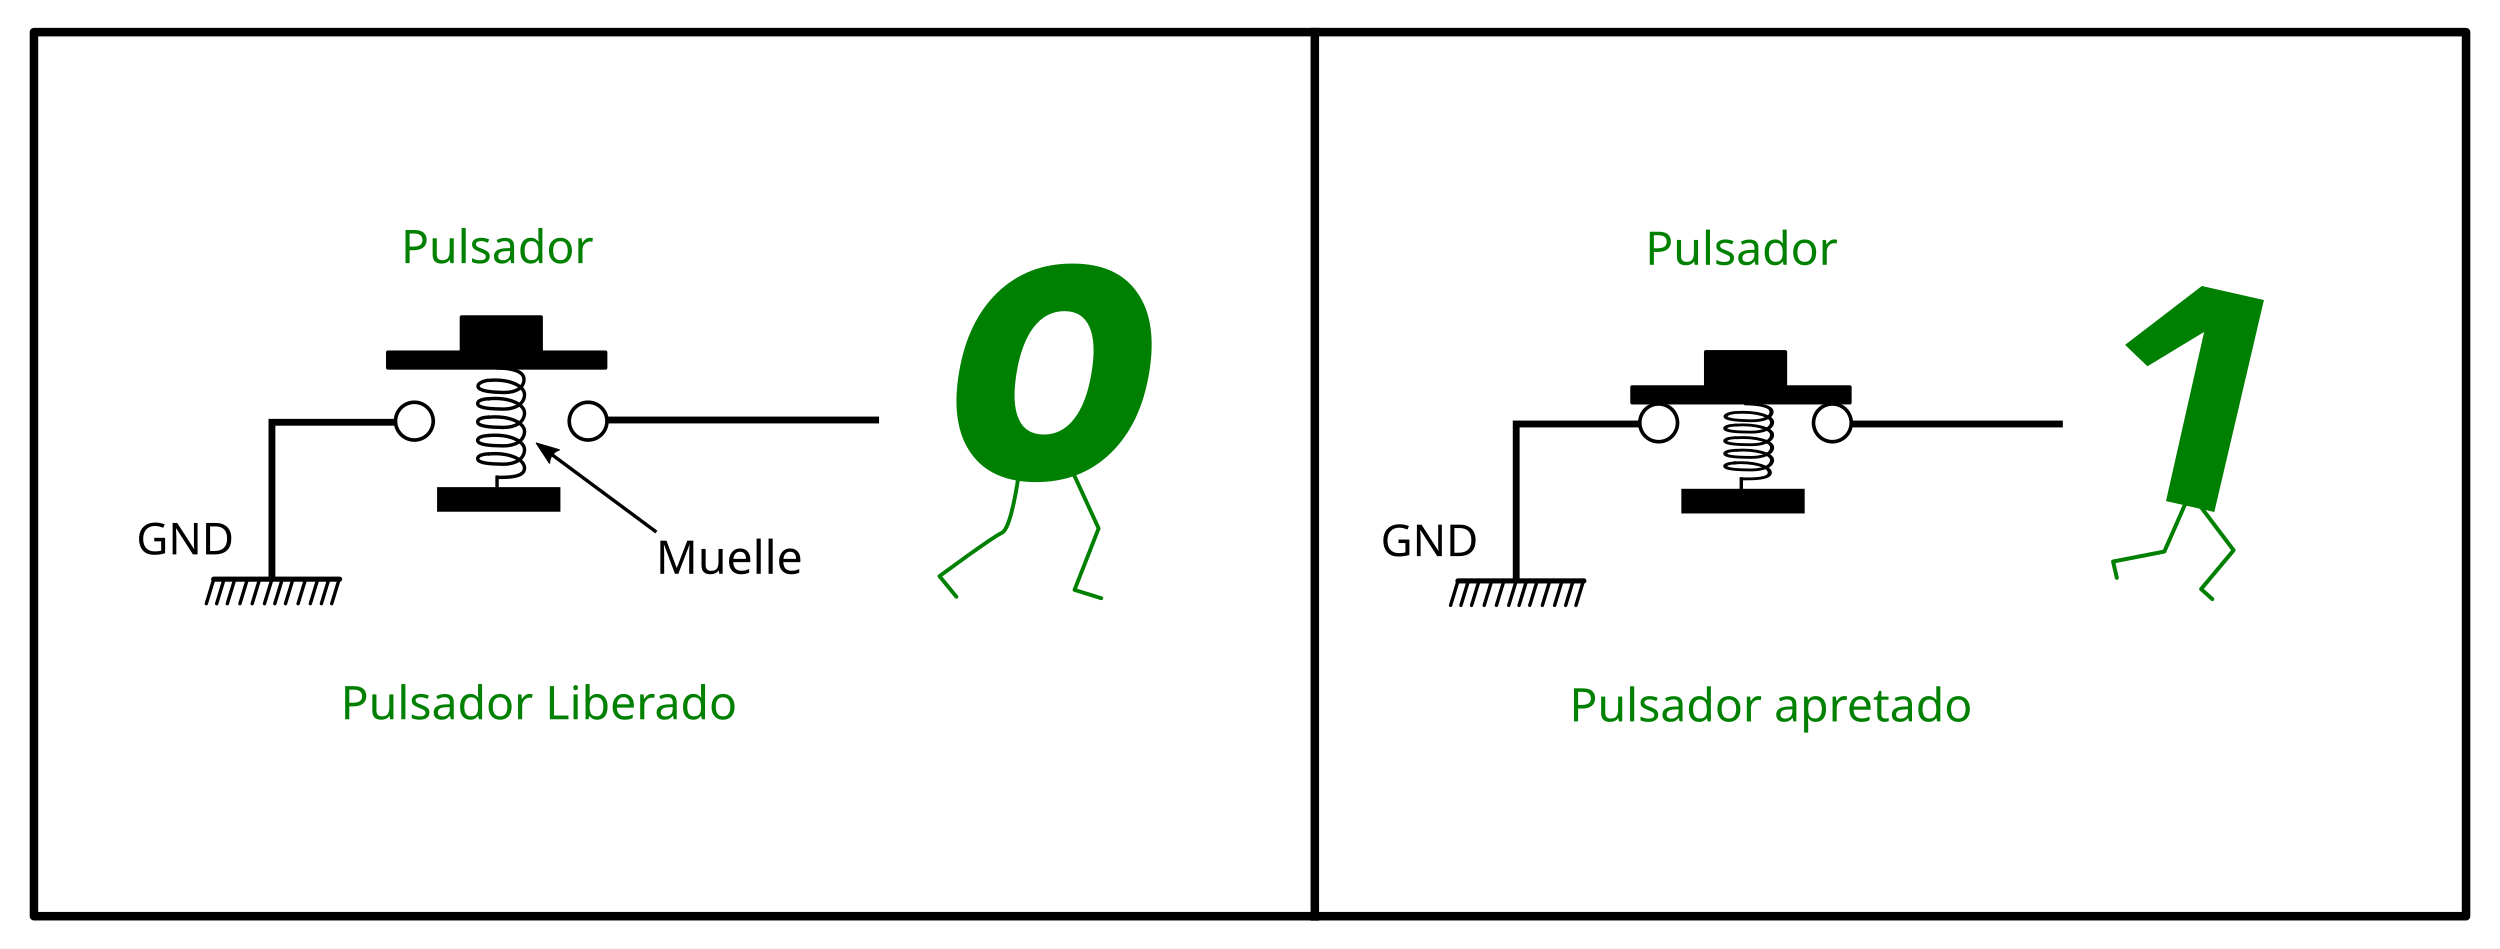
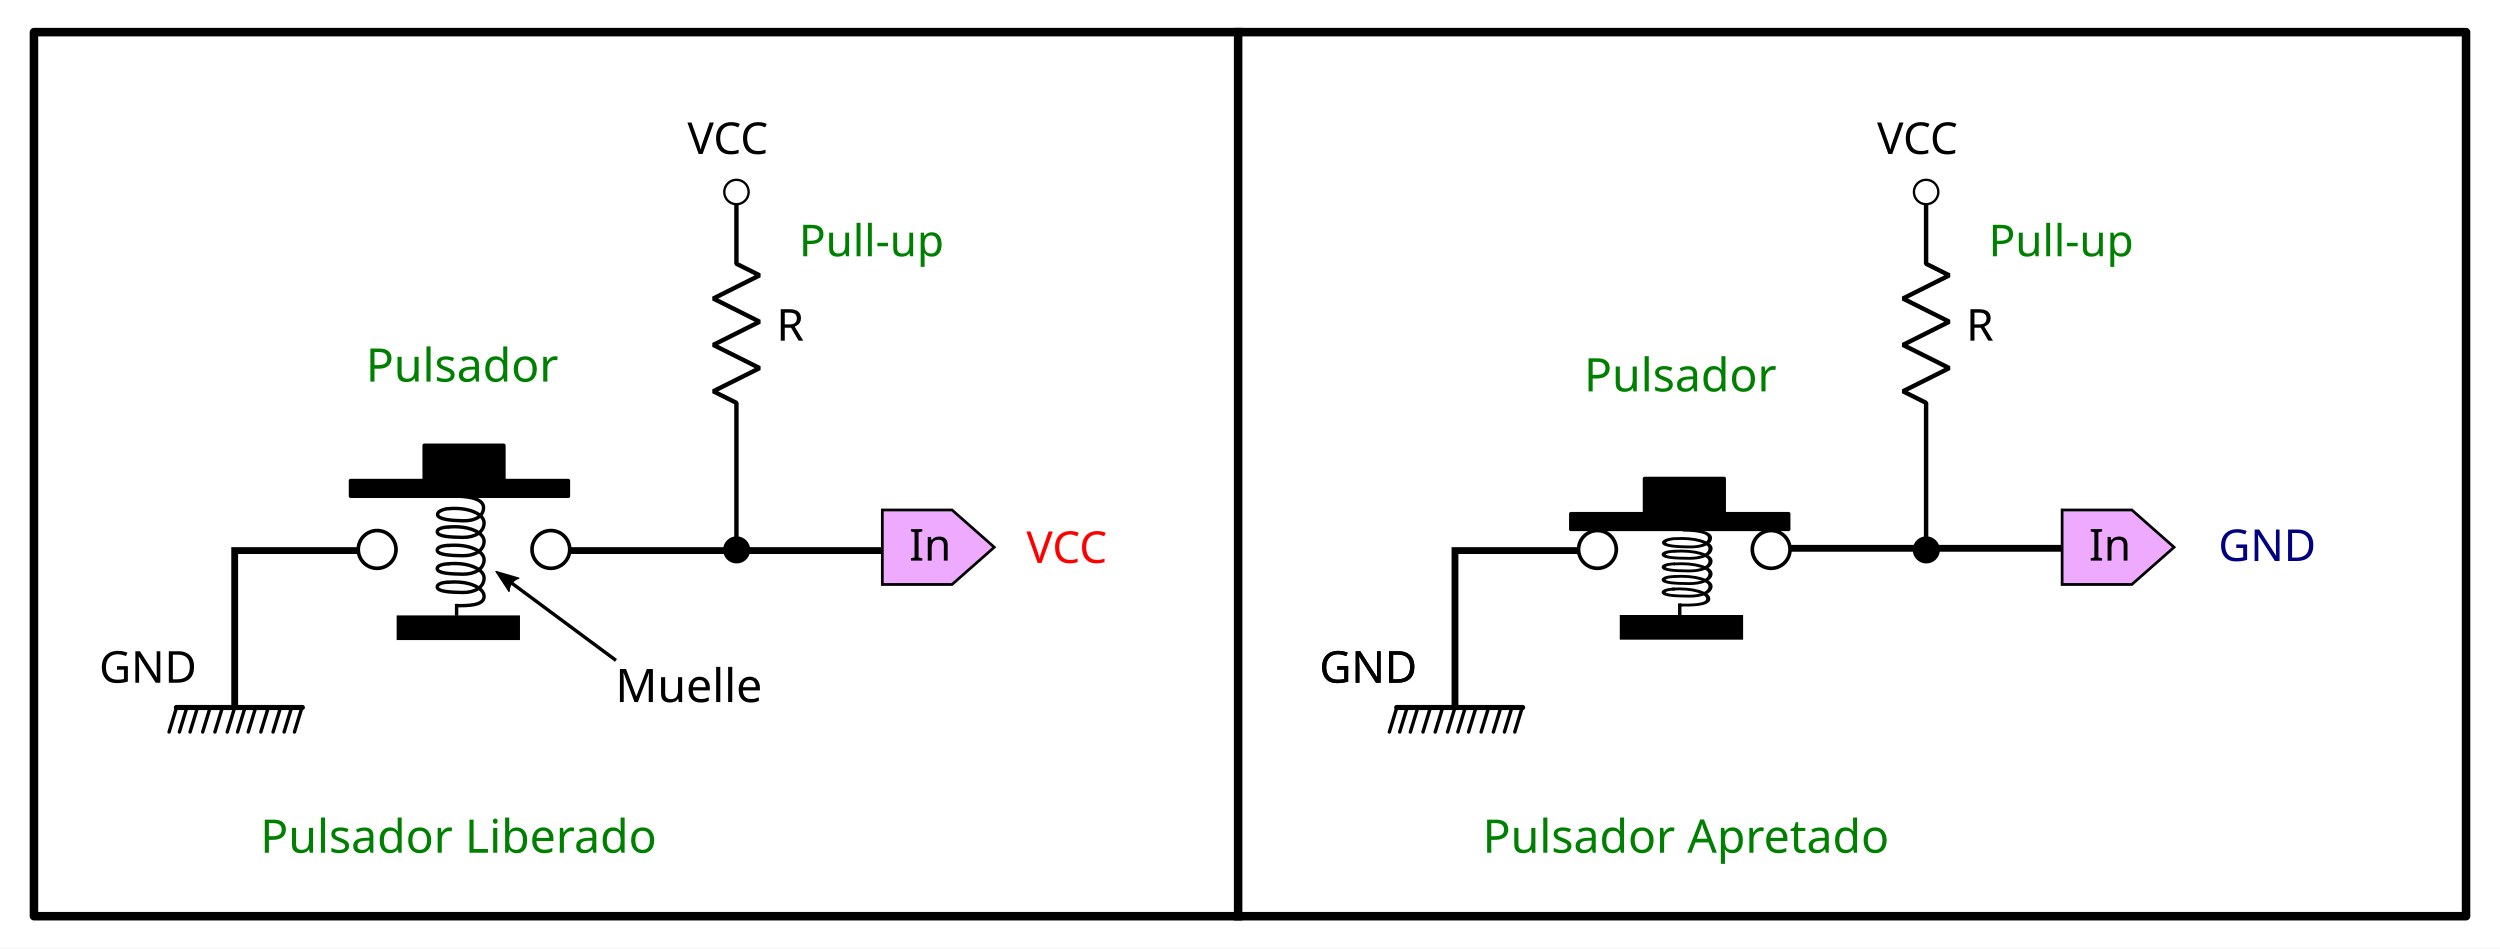
<svg xmlns="http://www.w3.org/2000/svg" width="388.561mm" height="147.396mm" viewBox="0 0 388.561 147.396" version="1.1" id="svg1" xml:space="preserve">
  <defs id="defs1">
    <marker style="overflow:visible" id="marker2640" refX="0" refY="0" orient="auto">
      <path transform="scale(-0.6)" d="M 8.719,4.034 -2.207,0.016 8.719,-4.002 c -1.745,2.372 -1.735,5.617 -6e-7,8.035 z" style="fill:#000000;fill-opacity:1;fill-rule:evenodd;stroke:#000000;stroke-width:0.625;stroke-linejoin:round;stroke-opacity:1" id="path2638" />
    </marker>
    <marker style="overflow:visible" id="marker2630" refX="0" refY="0" orient="auto">
      <path transform="scale(-0.6)" d="M 8.719,4.034 -2.207,0.016 8.719,-4.002 c -1.745,2.372 -1.735,5.617 -6e-7,8.035 z" style="fill:#0000ff;fill-opacity:1;fill-rule:evenodd;stroke:#0000ff;stroke-width:0.625;stroke-linejoin:round;stroke-opacity:1" id="path2628" />
    </marker>
    <marker style="overflow:visible" id="marker2620" refX="0" refY="0" orient="auto">
      <path transform="scale(-0.6)" d="M 8.719,4.034 -2.207,0.016 8.719,-4.002 c -1.745,2.372 -1.735,5.617 -6e-7,8.035 z" style="fill:#000000;fill-opacity:1;fill-rule:evenodd;stroke:#000000;stroke-width:0.625;stroke-linejoin:round;stroke-opacity:1" id="path2618" />
    </marker>
    <marker style="overflow:visible" id="marker2610" refX="0" refY="0" orient="auto">
      <path transform="scale(-0.6)" d="M 8.719,4.034 -2.207,0.016 8.719,-4.002 c -1.745,2.372 -1.735,5.617 -6e-7,8.035 z" style="fill:#000000;fill-opacity:1;fill-rule:evenodd;stroke:#000000;stroke-width:0.625;stroke-linejoin:round;stroke-opacity:1" id="path2608" />
    </marker>
    <marker style="overflow:visible" id="Arrow2Mend" refX="0" refY="0" orient="auto">
      <path transform="scale(-0.6)" d="M 8.719,4.034 -2.207,0.016 8.719,-4.002 c -1.745,2.372 -1.735,5.617 -6e-7,8.035 z" style="fill:#000000;fill-opacity:1;fill-rule:evenodd;stroke:#000000;stroke-width:0.625;stroke-linejoin:round;stroke-opacity:1" id="path2001" />
    </marker>
  </defs>
  <g id="layer2" style="display:inline" transform="translate(51.32982,-30.90828)">
    <rect style="fill:#ffffff;stroke:none;stroke-width:1.323;stroke-linecap:round;stroke-linejoin:round" id="rect3" width="388.561" height="147.396" x="-51.33" y="30.908" />
    <rect style="fill:#ffffff;stroke:#000000;stroke-width:1.323;stroke-linecap:round;stroke-linejoin:round;stroke-dasharray:none" id="rect6" width="378.007" height="137.402" x="-46.053" y="35.905" />
-     <path style="fill:#ffffff;stroke:#000000;stroke-width:1.323;stroke-linecap:square;stroke-linejoin:round;stroke-dasharray:none" d="M 153.025,35.905 V 173.307" id="path43" />
-     <g id="layer1-6" style="display:inline" transform="matrix(0.3010342,0,0,0.3010342,94.38928,71.89301)">
-       <path style="fill:none;stroke:#008000;stroke-width:2;stroke-linecap:round;stroke-linejoin:round" id="path6" d="m 69.664,107.285 13.494,29.374 -12.439,31.775 13.788,4.283 m -42.761,-62.916 c 0,0 -3.598,26.956 -8.524,29.132 -4.923,2.179 -32.221,22.403 -32.221,22.403 l 8.729,10.636" />
-       <g aria-label="o" transform="matrix(0.9118541,0,0,1.096667,-128.0624,35.70992)" id="text4142-6" style="font-style:normal;font-weight:normal;font-size:12px;line-height:0%;font-family:sans-serif;letter-spacing:0px;word-spacing:0px;display:inline;fill:#008000;fill-opacity:1;stroke:none;stroke-width:1px;stroke-linecap:butt;stroke-linejoin:miter;stroke-opacity:1">
-         <path d="m 212.313,-10.227 q -10.412,0 -17.411,7.524 -6.912,7.437 -9.712,21.523 -2.8,14.086 1.137,21.611 3.937,7.437 14.349,7.437 10.237,0 17.148,-7.437 6.999,-7.524 9.799,-21.611 2.8,-14.086 -1.137,-21.523 -3.937,-7.524 -14.174,-7.524 z m 4.462,-22.398 q 25.285,0 36.747,13.649 11.549,13.649 6.737,37.797 -4.812,24.148 -21.786,37.797 -16.973,13.649 -42.259,13.649 -25.373,0 -36.922,-13.649 -11.549,-13.649 -6.737,-37.797 4.812,-24.148 21.786,-37.797 17.061,-13.649 42.434,-13.649 z" style="font-style:italic;font-variant:normal;font-weight:bold;font-stretch:normal;font-size:179.184px;line-height:1.25;font-family:sans-serif;-inkscape-font-specification:'sans-serif Bold Italic';fill:#008000;stroke-width:1px" id="path77" />
-       </g>
-     </g>
-     <g id="g43" transform="matrix(0.2822181,0,0,0.2822181,276.7828,75.36186)">
-       <path d="M 7.702,32.42 49.971,-2.7537751e-4 84.179,7.725 56.846,124.461 30.239,118.452 51.26,25.272 20.023,44.199 Z" id="path4" style="fill:#008000;fill-rule:evenodd" />
-       <path d="m 46.13,117.281 21.355,28.257 -17.909,21.368 6.197,5.513 m -14.032,-54.45 -12.4,28.26 -28.242,5.513 2.067,8.959" id="path6-7" style="fill:none;stroke:#008000;stroke-width:2.196;stroke-linecap:round;stroke-linejoin:round" />
-     </g>
+     <path style="fill:#ffffff;stroke:#000000;stroke-width:1.323;stroke-linecap:square;stroke-linejoin:round;stroke-dasharray:none" d="M 141.105,35.905 V 173.307" id="path43" />
  </g>
  <g id="layer1" style="display:inline" transform="translate(51.32982,-30.90828)">
-     <path style="fill:none;stroke:#000000;stroke-width:1.062;stroke-linecap:butt;stroke-linejoin:miter;stroke-miterlimit:4;stroke-dasharray:none;stroke-opacity:1" d="M 85.294,96.187 H 42.094" id="path1970" />
-     <path style="fill:none;stroke:#000000;stroke-width:1.062;stroke-linecap:butt;stroke-linejoin:miter;stroke-miterlimit:4;stroke-dasharray:none;stroke-opacity:1" d="M -9.064,120.928 V 96.542 H 13.152" id="path6179" />
-     <rect style="fill:#000000;fill-opacity:1;stroke:#000000;stroke-width:0.566;stroke-linecap:round;stroke-linejoin:round;stroke-miterlimit:4;stroke-dasharray:none;stroke-dashoffset:0;stroke-opacity:1" id="rect4335-4" width="33.84" height="2.419" x="8.948" y="85.664" />
-     <rect style="fill:#000000;fill-opacity:1;stroke:#000000;stroke-width:0.566;stroke-linecap:round;stroke-linejoin:round;stroke-miterlimit:4;stroke-dasharray:none;stroke-dashoffset:0;stroke-opacity:1" id="rect4337-78" width="12.364" height="5.984" x="20.401" y="80.189" />
-     <path style="fill:#ffffff;fill-opacity:1;stroke:#000000;stroke-width:0.566;stroke-linecap:square;stroke-linejoin:round;stroke-miterlimit:4;stroke-dasharray:none;stroke-dashoffset:0;stroke-opacity:1" id="path5072-9-9-3-6" d="m 16.006,96.454 a 2.932,2.935 0 0 1 -3.016,2.844 2.932,2.935 0 0 1 -2.845,-3.014 2.932,2.935 0 0 1 3.006,-2.854 2.932,2.935 0 0 1 2.855,3.005" />
-     <path style="fill:#ffffff;fill-opacity:1;stroke:#000000;stroke-width:0.566;stroke-linecap:square;stroke-linejoin:round;stroke-miterlimit:4;stroke-dasharray:none;stroke-dashoffset:0;stroke-opacity:1" id="path5072-9-9-3-6-1" d="m 43.008,96.454 a 2.932,2.935 0 0 1 -3.016,2.844 2.932,2.935 0 0 1 -2.845,-3.014 2.932,2.935 0 0 1 3.006,-2.854 2.932,2.935 0 0 1 2.855,3.005" />
-     <text xml:space="preserve" style="font-style:normal;font-weight:normal;font-size:7.207px;line-height:1.25;font-family:sans-serif;fill:#008000;fill-opacity:1;stroke:none;stroke-width:0.531" x="10.991" y="71.8" id="text2526">
-       <tspan id="tspan2524" x="10.991" y="71.8" style="fill:#008000;stroke-width:0.531">Pulsador</tspan>
+     <path style="display:inline;fill:none;stroke:#000000;stroke-width:1.062;stroke-linecap:butt;stroke-linejoin:miter;stroke-miterlimit:4;stroke-dasharray:none;stroke-opacity:1" d="M 85.592,116.483 H 36.306" id="path1970-9" />
+     <path style="display:inline;fill:none;stroke:#000000;stroke-width:1.062;stroke-linecap:butt;stroke-linejoin:miter;stroke-miterlimit:4;stroke-dasharray:none;stroke-opacity:1" d="M -14.853,140.869 V 116.483 H 7.363" id="path6179-8" />
+     <rect style="display:inline;fill:#000000;fill-opacity:1;stroke:#000000;stroke-width:0.566;stroke-linecap:round;stroke-linejoin:round;stroke-miterlimit:4;stroke-dasharray:none;stroke-dashoffset:0;stroke-opacity:1" id="rect4335-4-7" width="33.84" height="2.419" x="3.159" y="105.605" />
+     <rect style="display:inline;fill:#000000;fill-opacity:1;stroke:#000000;stroke-width:0.566;stroke-linecap:round;stroke-linejoin:round;stroke-miterlimit:4;stroke-dasharray:none;stroke-dashoffset:0;stroke-opacity:1" id="rect4337-78-2" width="12.364" height="5.984" x="14.612" y="100.13" />
+     <path style="display:inline;fill:#ffffff;fill-opacity:1;stroke:#000000;stroke-width:0.566;stroke-linecap:square;stroke-linejoin:round;stroke-miterlimit:4;stroke-dasharray:none;stroke-dashoffset:0;stroke-opacity:1" id="path5072-9-9-3-6-8" d="m 10.217,116.395 a 2.932,2.935 0 0 1 -3.016,2.844 2.932,2.935 0 0 1 -2.845,-3.014 2.932,2.935 0 0 1 3.006,-2.854 2.932,2.935 0 0 1 2.855,3.005" />
+     <path style="display:inline;fill:#ffffff;fill-opacity:1;stroke:#000000;stroke-width:0.566;stroke-linecap:square;stroke-linejoin:round;stroke-miterlimit:4;stroke-dasharray:none;stroke-dashoffset:0;stroke-opacity:1" id="path5072-9-9-3-6-1-2" d="m 37.219,116.395 a 2.932,2.935 0 0 1 -3.016,2.844 2.932,2.935 0 0 1 -2.845,-3.014 2.932,2.935 0 0 1 3.006,-2.854 2.932,2.935 0 0 1 2.855,3.005" />
+     <text xml:space="preserve" style="font-style:normal;font-weight:normal;font-size:7.207px;line-height:1.25;font-family:sans-serif;display:inline;fill:#008000;fill-opacity:1;stroke:none;stroke-width:0.531" x="5.531" y="90.22" id="text2526-99">
+       <tspan id="tspan2524-6" x="5.531" y="90.22" style="fill:#008000;stroke-width:0.531">Pulsador</tspan>
    </text>
-     <text xml:space="preserve" style="font-style:normal;font-weight:normal;font-size:6.842px;line-height:1.25;font-family:sans-serif;fill:#000000;fill-opacity:1;stroke:none;stroke-width:0.265" x="-30.137" y="117.079" id="text835-7-6-0-2-5">
-       <tspan id="tspan833-5-2-9-0-5" x="-30.137" y="117.079" style="stroke-width:0.265">GND</tspan>
+     <text xml:space="preserve" style="font-style:normal;font-weight:normal;font-size:6.842px;line-height:1.25;font-family:sans-serif;display:inline;fill:#000000;fill-opacity:1;stroke:none;stroke-width:0.265" x="-35.926" y="137.02" id="text835-7-6-0-2-5-0">
+       <tspan id="tspan833-5-2-9-0-5-2" x="-35.926" y="137.02" style="stroke-width:0.265">GND</tspan>
    </text>
-     <path style="fill:none;stroke:#000000;stroke-width:0.794;stroke-linecap:round;stroke-linejoin:miter;stroke-miterlimit:4;stroke-dasharray:none;stroke-opacity:1" d="M -18.123,120.928 H 1.454" id="path3758" />
-     <path style="fill:none;stroke:#000000;stroke-width:0.529;stroke-linecap:round;stroke-linejoin:miter;stroke-miterlimit:4;stroke-dasharray:none;stroke-opacity:1" d="m -18.104,120.928 -1.161,3.807" id="path3760" />
-     <path style="fill:none;stroke:#000000;stroke-width:0.529;stroke-linecap:round;stroke-linejoin:miter;stroke-miterlimit:4;stroke-dasharray:none;stroke-opacity:1" d="m -16.499,120.928 -1.161,3.807" id="path3762" />
-     <path style="fill:none;stroke:#000000;stroke-width:0.529;stroke-linecap:round;stroke-linejoin:miter;stroke-miterlimit:4;stroke-dasharray:none;stroke-opacity:1" d="m -14.841,120.928 -1.161,3.807" id="path3764" />
-     <path style="fill:none;stroke:#000000;stroke-width:0.529;stroke-linecap:round;stroke-linejoin:miter;stroke-miterlimit:4;stroke-dasharray:none;stroke-opacity:1" d="m -12.879,120.928 -1.161,3.807" id="path3766" />
-     <path style="fill:none;stroke:#000000;stroke-width:0.529;stroke-linecap:round;stroke-linejoin:miter;stroke-miterlimit:4;stroke-dasharray:none;stroke-opacity:1" d="m -10.978,120.928 -1.161,3.807" id="path3768" />
-     <path style="fill:none;stroke:#000000;stroke-width:0.529;stroke-linecap:round;stroke-linejoin:miter;stroke-miterlimit:4;stroke-dasharray:none;stroke-opacity:1" d="m -9.064,120.928 -1.161,3.807" id="path3770" />
-     <path style="fill:none;stroke:#000000;stroke-width:0.529;stroke-linecap:round;stroke-linejoin:miter;stroke-miterlimit:4;stroke-dasharray:none;stroke-opacity:1" d="m -7.46,120.928 -1.161,3.807" id="path3772" />
-     <path style="fill:none;stroke:#000000;stroke-width:0.529;stroke-linecap:round;stroke-linejoin:miter;stroke-miterlimit:4;stroke-dasharray:none;stroke-opacity:1" d="m -5.801,120.928 -1.161,3.807" id="path3774" />
-     <path style="fill:none;stroke:#000000;stroke-width:0.529;stroke-linecap:round;stroke-linejoin:miter;stroke-miterlimit:4;stroke-dasharray:none;stroke-opacity:1" d="m -3.84,120.928 -1.161,3.807" id="path3776" />
-     <path style="fill:none;stroke:#000000;stroke-width:0.529;stroke-linecap:round;stroke-linejoin:miter;stroke-miterlimit:4;stroke-dasharray:none;stroke-opacity:1" d="m -1.939,120.928 -1.161,3.807" id="path3778" />
-     <path style="fill:none;stroke:#000000;stroke-width:0.529;stroke-linecap:round;stroke-linejoin:miter;stroke-miterlimit:4;stroke-dasharray:none;stroke-opacity:1" d="m -0.22,120.928 -1.161,3.807" id="path3780" />
-     <path style="fill:none;stroke:#000000;stroke-width:0.529;stroke-linecap:round;stroke-linejoin:miter;stroke-miterlimit:4;stroke-dasharray:none;stroke-opacity:1" d="m 1.384,120.928 -1.161,3.807" id="path3782" />
-     <text xml:space="preserve" style="font-style:normal;font-weight:normal;font-size:7.207px;line-height:1.25;font-family:sans-serif;fill:#000000;fill-opacity:1;stroke:none;stroke-width:0.531" x="50.6" y="120.085" id="text835-7-6-0-2-6">
-       <tspan id="tspan833-5-2-9-0-1" x="50.6" y="120.085" style="stroke-width:0.531">Muelle</tspan>
+     <path style="display:inline;fill:none;stroke:#000000;stroke-width:0.794;stroke-linecap:round;stroke-linejoin:miter;stroke-miterlimit:4;stroke-dasharray:none;stroke-opacity:1" d="M -23.912,140.869 H -4.334" id="path3758-7" />
+     <path style="display:inline;fill:none;stroke:#000000;stroke-width:0.529;stroke-linecap:round;stroke-linejoin:miter;stroke-miterlimit:4;stroke-dasharray:none;stroke-opacity:1" d="m -23.892,140.869 -1.161,3.807" id="path3760-6" />
+     <path style="display:inline;fill:none;stroke:#000000;stroke-width:0.529;stroke-linecap:round;stroke-linejoin:miter;stroke-miterlimit:4;stroke-dasharray:none;stroke-opacity:1" d="m -22.288,140.869 -1.161,3.807" id="path3762-1" />
+     <path style="display:inline;fill:none;stroke:#000000;stroke-width:0.529;stroke-linecap:round;stroke-linejoin:miter;stroke-miterlimit:4;stroke-dasharray:none;stroke-opacity:1" d="m -20.629,140.869 -1.161,3.807" id="path3764-3" />
+     <path style="display:inline;fill:none;stroke:#000000;stroke-width:0.529;stroke-linecap:round;stroke-linejoin:miter;stroke-miterlimit:4;stroke-dasharray:none;stroke-opacity:1" d="m -18.668,140.869 -1.161,3.807" id="path3766-2" />
+     <path style="display:inline;fill:none;stroke:#000000;stroke-width:0.529;stroke-linecap:round;stroke-linejoin:miter;stroke-miterlimit:4;stroke-dasharray:none;stroke-opacity:1" d="m -16.767,140.869 -1.161,3.807" id="path3768-1" />
+     <path style="display:inline;fill:none;stroke:#000000;stroke-width:0.529;stroke-linecap:round;stroke-linejoin:miter;stroke-miterlimit:4;stroke-dasharray:none;stroke-opacity:1" d="m -14.853,140.869 -1.161,3.807" id="path3770-5" />
+     <path style="display:inline;fill:none;stroke:#000000;stroke-width:0.529;stroke-linecap:round;stroke-linejoin:miter;stroke-miterlimit:4;stroke-dasharray:none;stroke-opacity:1" d="m -13.249,140.869 -1.161,3.807" id="path3772-9" />
+     <path style="display:inline;fill:none;stroke:#000000;stroke-width:0.529;stroke-linecap:round;stroke-linejoin:miter;stroke-miterlimit:4;stroke-dasharray:none;stroke-opacity:1" d="m -11.59,140.869 -1.161,3.807" id="path3774-9" />
+     <path style="display:inline;fill:none;stroke:#000000;stroke-width:0.529;stroke-linecap:round;stroke-linejoin:miter;stroke-miterlimit:4;stroke-dasharray:none;stroke-opacity:1" d="m -9.629,140.869 -1.161,3.807" id="path3776-1" />
+     <path style="display:inline;fill:none;stroke:#000000;stroke-width:0.529;stroke-linecap:round;stroke-linejoin:miter;stroke-miterlimit:4;stroke-dasharray:none;stroke-opacity:1" d="m -7.728,140.869 -1.161,3.807" id="path3778-4" />
+     <path style="display:inline;fill:none;stroke:#000000;stroke-width:0.529;stroke-linecap:round;stroke-linejoin:miter;stroke-miterlimit:4;stroke-dasharray:none;stroke-opacity:1" d="m -6.009,140.869 -1.161,3.807" id="path3780-9" />
+     <path style="display:inline;fill:none;stroke:#000000;stroke-width:0.529;stroke-linecap:round;stroke-linejoin:miter;stroke-miterlimit:4;stroke-dasharray:none;stroke-opacity:1" d="m -4.404,140.869 -1.161,3.807" id="path3782-1" />
+     <path id="path4867" d="m 63.13,61.09 v 10.812 l 3.6,1.802 -7.2,3.604 7.2,3.604 -7.2,3.604 7.2,3.604 -7.2,3.604 3.6,1.802 V 116.43" style="display:inline;fill:none;stroke:#000000;stroke-width:0.687;stroke-linejoin:bevel;stroke-miterlimit:4;stroke-dasharray:none" />
+     <path style="display:inline;fill:#000000;fill-opacity:1;stroke:#000000;stroke-width:0.366;stroke-linecap:square;stroke-linejoin:round;stroke-miterlimit:4;stroke-dasharray:none;stroke-dashoffset:0;stroke-opacity:1" id="path5072-9-3-6-5-0" d="m 65.086,116.434 a 1.924,1.926 0 0 1 -1.979,1.866 1.924,1.926 0 0 1 -1.868,-1.978 1.924,1.926 0 0 1 1.973,-1.872 1.924,1.926 0 0 1 1.874,1.972" />
+     <path style="display:inline;fill:#ffffff;fill-opacity:1;stroke:#000000;stroke-width:0.366;stroke-linecap:square;stroke-linejoin:round;stroke-miterlimit:4;stroke-dasharray:none;stroke-dashoffset:0;stroke-opacity:1" id="path5072-9-9-3" d="m 65.029,60.809 a 1.896,1.898 0 0 1 -1.951,1.839 1.896,1.898 0 0 1 -1.84,-1.95 1.896,1.898 0 0 1 1.945,-1.846 1.896,1.898 0 0 1 1.847,1.944" />
+     <text xml:space="preserve" style="font-style:normal;font-weight:normal;font-size:6.842px;line-height:1.25;font-family:sans-serif;display:inline;fill:#000000;fill-opacity:1;stroke:none;stroke-width:0.265" x="55.51" y="54.844" id="text835-7-6-0-2">
+       <tspan id="tspan833-5-2-9-0" x="55.51" y="54.844" style="stroke-width:0.265">VCC</tspan>
    </text>
-     <rect style="display:inline;fill:#000000;stroke:#000000;stroke-width:1.062;stroke-linecap:round" id="rect1928-5" width="18.107" height="2.763" x="17.134" y="107.151" />
-     <g id="g1966-6" transform="matrix(2.006983,0,0,2.006983,-242.7334,-183.5369)" style="display:inline">
+     <text xml:space="preserve" style="font-style:normal;font-weight:normal;font-size:6.842px;line-height:1.25;font-family:sans-serif;display:inline;fill:#000000;fill-opacity:1;stroke:none;stroke-width:0.265" x="69.365" y="83.859" id="text835-7-6-0-2-6-6">
+       <tspan id="tspan833-5-2-9-0-1-2" x="69.365" y="83.859" style="stroke-width:0.265">R</tspan>
+     </text>
+     <text xml:space="preserve" style="font-style:normal;font-weight:normal;font-size:6.842px;line-height:1.25;font-family:sans-serif;display:inline;fill:#008000;fill-opacity:1;stroke:none;stroke-width:0.265" x="72.854" y="70.744" id="text835-7-6-0-3-4">
+       <tspan id="tspan833-5-2-9-6-7" x="72.854" y="70.744" style="fill:#008000;stroke-width:0.265">Pull-up</tspan>
+     </text>
+     <g id="g6" transform="translate(-13.8548)">
+       <path id="rect8602-3" style="display:inline;fill:#eeaaff;stroke:#000000;stroke-width:0.427;stroke-miterlimit:4;stroke-dasharray:none;stroke-opacity:1" d="m 99.66,110.173 h 10.835 l 6.566,5.788 -6.566,5.787 H 99.66 Z" />
+       <text xml:space="preserve" style="font-style:normal;font-weight:normal;font-size:6.842px;line-height:1.25;font-family:sans-serif;display:inline;fill:#000000;fill-opacity:1;stroke:none;stroke-width:0.265" x="103.824" y="118.037" id="text1817">
+         <tspan id="tspan1815" x="103.824" y="118.037" style="stroke-width:0.265">In</tspan>
+       </text>
+     </g>
+     <text xml:space="preserve" style="font-style:normal;font-weight:normal;font-size:7.207px;line-height:1.25;font-family:sans-serif;display:inline;fill:#000000;fill-opacity:1;stroke:none;stroke-width:0.531" x="44.315" y="140.026" id="text835-7-6-0-2-6">
+       <tspan id="tspan833-5-2-9-0-1" x="44.315" y="140.026" style="stroke-width:0.531">Muelle</tspan>
+     </text>
+     <rect style="display:inline;fill:#000000;stroke:#000000;stroke-width:1.062;stroke-linecap:round" id="rect1928-5" width="18.107" height="2.763" x="10.849" y="127.092" />
+     <g id="g1966-6" transform="matrix(2.006983,0,0,2.006983,-249.0181,-163.5959)" style="display:inline">
      <path style="fill:none;stroke:#000000;stroke-width:0.265px;stroke-linecap:butt;stroke-linejoin:miter;stroke-opacity:1" d="m 133.833,135.337 c 1.232,0.025 2.127,0.274 2.114,0.906 -0.013,0.632 -0.616,1.016 -1.567,1.002 -0.951,-0.014 -1.993,-0.117 -1.993,-0.481 0,-0.363 0.806,-0.465 0.806,-0.465" id="path1946-6" />
      <path style="fill:none;stroke:#000000;stroke-width:0.265px;stroke-linecap:butt;stroke-linejoin:miter;stroke-opacity:1" d="m 133.168,136.314 c 1.589,-0.163 2.836,0.403 2.821,1.106 -0.016,0.703 -0.709,1.123 -1.66,1.109 -0.951,-0.014 -1.968,-0.066 -1.968,-0.429 0,-0.363 0.877,-0.371 0.877,-0.371" id="path1950-4" />
      <path style="fill:none;stroke:#000000;stroke-width:0.265px;stroke-linecap:butt;stroke-linejoin:miter;stroke-opacity:1" d="m 133.168,137.735 c 1.589,-0.163 2.836,0.403 2.821,1.106 -0.016,0.703 -0.709,1.123 -1.66,1.109 -0.951,-0.014 -1.968,-0.066 -1.968,-0.429 0,-0.363 0.877,-0.371 0.877,-0.371" id="path1952-0" />
      <path style="fill:none;stroke:#000000;stroke-width:0.265px;stroke-linecap:butt;stroke-linejoin:miter;stroke-opacity:1" d="m 133.168,139.164 c 1.589,-0.163 2.836,0.403 2.821,1.106 -0.016,0.703 -0.709,1.123 -1.66,1.109 -0.951,-0.014 -1.968,-0.066 -1.968,-0.429 0,-0.363 0.877,-0.371 0.877,-0.371" id="path1954-0" />
      <path style="fill:none;stroke:#000000;stroke-width:0.265px;stroke-linecap:butt;stroke-linejoin:miter;stroke-opacity:1" d="m 133.168,140.582 c 1.589,-0.163 2.836,0.403 2.821,1.106 -0.016,0.703 -0.709,1.123 -1.66,1.109 -0.951,-0.014 -1.968,-0.066 -1.968,-0.429 0,-0.363 0.877,-0.371 0.877,-0.371" id="path1956-4" />
      <path style="fill:none;stroke:#000000;stroke-width:0.265px;stroke-linecap:butt;stroke-linejoin:miter;stroke-opacity:1" d="m 133.168,142.01 c 1.589,-0.163 2.836,0.403 2.821,1.106 -0.016,0.703 -1.257,0.713 -2.208,0.699" id="path1958-6" />
    </g>
-     <path style="display:inline;fill:none;stroke:#000000;stroke-width:0.531px;stroke-linecap:butt;stroke-linejoin:miter;stroke-opacity:1" d="m 25.922,104.826 v 1.845" id="path1968-2" />
-     <path style="fill:none;stroke:#000000;stroke-width:0.532;stroke-linecap:butt;stroke-linejoin:miter;stroke-miterlimit:4;stroke-dasharray:none;stroke-opacity:1;marker-end:url(#Arrow2Mend)" d="m 50.691,113.608 -18.086,-13.407" id="path1972" />
-     <text xml:space="preserve" style="font-style:normal;font-weight:normal;font-size:7.207px;line-height:1.25;font-family:sans-serif;fill:#008000;fill-opacity:1;stroke:none;stroke-width:0.531" x="1.617" y="142.698" id="text2526-9">
-       <tspan id="tspan2524-3" x="1.617" y="142.698" style="fill:#008000;stroke-width:0.531">Pulsador Liberado</tspan>
+     <path style="display:inline;fill:none;stroke:#000000;stroke-width:0.531px;stroke-linecap:butt;stroke-linejoin:miter;stroke-opacity:1" d="m 19.637,124.767 v 1.845" id="path1968-2" />
+     <path style="display:inline;fill:none;stroke:#000000;stroke-width:0.532;stroke-linecap:butt;stroke-linejoin:miter;stroke-miterlimit:4;stroke-dasharray:none;stroke-opacity:1;marker-end:url(#Arrow2Mend)" d="m 44.407,133.549 -18.086,-13.407" id="path1972" />
+     <text xml:space="preserve" style="font-style:normal;font-weight:normal;font-size:7.207px;line-height:1.25;font-family:sans-serif;display:inline;fill:#008000;fill-opacity:1;stroke:none;stroke-width:0.531" x="-10.88" y="163.443" id="text2526-9">
+       <tspan id="tspan2524-3" x="-10.88" y="163.443" style="fill:#008000;stroke-width:0.531">Pulsador Liberado</tspan>
    </text>
-     <g id="g2584" transform="matrix(2.006983,0,0,1.377325,-48.8316,-92.72533)" style="stroke-width:1.207">
+     <path id="path1" d="m 248.033,61.09 v 10.812 l 3.6,1.802 -7.2,3.604 7.2,3.604 -7.2,3.604 7.2,3.604 -7.2,3.604 3.6,1.802 V 116.43" style="display:inline;fill:none;stroke:#000000;stroke-width:0.687;stroke-linejoin:bevel;stroke-miterlimit:4;stroke-dasharray:none" />
+     <path style="display:inline;fill:#000000;fill-opacity:1;stroke:#000000;stroke-width:0.366;stroke-linecap:square;stroke-linejoin:round;stroke-miterlimit:4;stroke-dasharray:none;stroke-dashoffset:0;stroke-opacity:1" id="path2" d="m 249.989,116.434 a 1.924,1.926 0 0 1 -1.979,1.866 1.924,1.926 0 0 1 -1.868,-1.978 1.924,1.926 0 0 1 1.973,-1.872 1.924,1.926 0 0 1 1.874,1.972" />
+     <path style="display:inline;fill:#ffffff;fill-opacity:1;stroke:#000000;stroke-width:0.366;stroke-linecap:square;stroke-linejoin:round;stroke-miterlimit:4;stroke-dasharray:none;stroke-dashoffset:0;stroke-opacity:1" id="path3" d="m 249.932,60.809 a 1.896,1.898 0 0 1 -1.951,1.839 1.896,1.898 0 0 1 -1.841,-1.95 1.896,1.898 0 0 1 1.945,-1.846 1.896,1.898 0 0 1 1.847,1.944" />
+     <text xml:space="preserve" style="font-style:normal;font-weight:normal;font-size:6.842px;line-height:1.25;font-family:sans-serif;display:inline;fill:#000000;fill-opacity:1;stroke:none;stroke-width:0.265" x="240.414" y="54.844" id="text3">
+       <tspan id="tspan3" x="240.414" y="54.844" style="stroke-width:0.265">VCC</tspan>
+     </text>
+     <text xml:space="preserve" style="font-style:normal;font-weight:normal;font-size:6.842px;line-height:1.25;font-family:sans-serif;display:inline;fill:#000000;fill-opacity:1;stroke:none;stroke-width:0.265" x="254.269" y="83.859" id="text4">
+       <tspan id="tspan4" x="254.269" y="83.859" style="stroke-width:0.265">R</tspan>
+     </text>
+     <text xml:space="preserve" style="font-style:normal;font-weight:normal;font-size:6.842px;line-height:1.25;font-family:sans-serif;display:inline;fill:#008000;fill-opacity:1;stroke:none;stroke-width:0.265" x="257.758" y="70.744" id="text5">
+       <tspan id="tspan5" x="257.758" y="70.744" style="fill:#008000;stroke-width:0.265">Pull-up</tspan>
+     </text>
+     <path id="path5" style="display:inline;fill:#eeaaff;stroke:#000000;stroke-width:0.427;stroke-miterlimit:4;stroke-dasharray:none;stroke-opacity:1" d="m 269.175,110.173 h 10.835 l 6.566,5.788 -6.566,5.787 h -10.835 z" />
+     <text xml:space="preserve" style="font-style:normal;font-weight:normal;font-size:6.842px;line-height:1.25;font-family:sans-serif;display:inline;fill:#000000;fill-opacity:1;stroke:none;stroke-width:0.265" x="273.339" y="118.037" id="text6">
+       <tspan id="tspan6" x="273.339" y="118.037" style="stroke-width:0.265">In</tspan>
+     </text>
+     <path style="display:inline;fill:none;stroke:#000000;stroke-width:1.062;stroke-linecap:butt;stroke-linejoin:miter;stroke-miterlimit:4;stroke-dasharray:none;stroke-opacity:1" d="M 269.17,116.128 H 225.97" id="path1970" />
+     <path style="display:inline;fill:none;stroke:#000000;stroke-width:1.062;stroke-linecap:butt;stroke-linejoin:miter;stroke-miterlimit:4;stroke-dasharray:none;stroke-opacity:1" d="m 174.811,140.869 v -24.386 h 22.217" id="path6179" />
+     <rect style="display:inline;fill:#000000;fill-opacity:1;stroke:#000000;stroke-width:0.566;stroke-linecap:round;stroke-linejoin:round;stroke-miterlimit:4;stroke-dasharray:none;stroke-dashoffset:0;stroke-opacity:1" id="rect4335-4" width="33.84" height="2.419" x="192.823" y="110.761" />
+     <rect style="display:inline;fill:#000000;fill-opacity:1;stroke:#000000;stroke-width:0.566;stroke-linecap:round;stroke-linejoin:round;stroke-miterlimit:4;stroke-dasharray:none;stroke-dashoffset:0;stroke-opacity:1" id="rect4337-78" width="12.364" height="5.984" x="204.277" y="105.286" />
+     <path style="display:inline;fill:#ffffff;fill-opacity:1;stroke:#000000;stroke-width:0.566;stroke-linecap:square;stroke-linejoin:round;stroke-miterlimit:4;stroke-dasharray:none;stroke-dashoffset:0;stroke-opacity:1" id="path5072-9-9-3-6" d="m 199.881,116.395 a 2.932,2.935 0 0 1 -3.016,2.844 2.932,2.935 0 0 1 -2.845,-3.014 2.932,2.935 0 0 1 3.006,-2.854 2.932,2.935 0 0 1 2.855,3.005" />
+     <path style="display:inline;fill:#ffffff;fill-opacity:1;stroke:#000000;stroke-width:0.566;stroke-linecap:square;stroke-linejoin:round;stroke-miterlimit:4;stroke-dasharray:none;stroke-dashoffset:0;stroke-opacity:1" id="path5072-9-9-3-6-1" d="m 226.883,116.395 a 2.932,2.935 0 0 1 -3.016,2.844 2.932,2.935 0 0 1 -2.845,-3.014 2.932,2.935 0 0 1 3.006,-2.854 2.932,2.935 0 0 1 2.855,3.005" />
+     <text xml:space="preserve" style="font-style:normal;font-weight:normal;font-size:7.207px;line-height:1.25;font-family:sans-serif;display:inline;fill:#008000;fill-opacity:1;stroke:none;stroke-width:0.531" x="194.867" y="91.741" id="text2526">
+       <tspan id="tspan2524" x="194.867" y="91.741" style="fill:#008000;stroke-width:0.531">Pulsador</tspan>
+     </text>
+     <text xml:space="preserve" style="font-style:normal;font-weight:normal;font-size:6.842px;line-height:1.25;font-family:sans-serif;display:inline;fill:#000000;fill-opacity:1;stroke:none;stroke-width:0.265" x="153.738" y="137.02" id="text835-7-6-0-2-5">
+       <tspan id="tspan833-5-2-9-0-5" x="153.738" y="137.02" style="stroke-width:0.265">GND</tspan>
+     </text>
+     <path style="display:inline;fill:none;stroke:#000000;stroke-width:0.794;stroke-linecap:round;stroke-linejoin:miter;stroke-miterlimit:4;stroke-dasharray:none;stroke-opacity:1" d="m 165.753,140.869 h 19.577" id="path3758" />
+     <path style="display:inline;fill:none;stroke:#000000;stroke-width:0.529;stroke-linecap:round;stroke-linejoin:miter;stroke-miterlimit:4;stroke-dasharray:none;stroke-opacity:1" d="m 165.772,140.869 -1.161,3.807" id="path3760" />
+     <path style="display:inline;fill:none;stroke:#000000;stroke-width:0.529;stroke-linecap:round;stroke-linejoin:miter;stroke-miterlimit:4;stroke-dasharray:none;stroke-opacity:1" d="m 167.377,140.869 -1.161,3.807" id="path3762" />
+     <path style="display:inline;fill:none;stroke:#000000;stroke-width:0.529;stroke-linecap:round;stroke-linejoin:miter;stroke-miterlimit:4;stroke-dasharray:none;stroke-opacity:1" d="m 169.035,140.869 -1.161,3.807" id="path3764" />
+     <path style="display:inline;fill:none;stroke:#000000;stroke-width:0.529;stroke-linecap:round;stroke-linejoin:miter;stroke-miterlimit:4;stroke-dasharray:none;stroke-opacity:1" d="m 170.997,140.869 -1.161,3.807" id="path3766" />
+     <path style="display:inline;fill:none;stroke:#000000;stroke-width:0.529;stroke-linecap:round;stroke-linejoin:miter;stroke-miterlimit:4;stroke-dasharray:none;stroke-opacity:1" d="m 172.898,140.869 -1.161,3.807" id="path3768" />
+     <path style="display:inline;fill:none;stroke:#000000;stroke-width:0.529;stroke-linecap:round;stroke-linejoin:miter;stroke-miterlimit:4;stroke-dasharray:none;stroke-opacity:1" d="m 174.811,140.869 -1.161,3.807" id="path3770" />
+     <path style="display:inline;fill:none;stroke:#000000;stroke-width:0.529;stroke-linecap:round;stroke-linejoin:miter;stroke-miterlimit:4;stroke-dasharray:none;stroke-opacity:1" d="m 176.416,140.869 -1.161,3.807" id="path3772" />
+     <path style="display:inline;fill:none;stroke:#000000;stroke-width:0.529;stroke-linecap:round;stroke-linejoin:miter;stroke-miterlimit:4;stroke-dasharray:none;stroke-opacity:1" d="m 178.074,140.869 -1.161,3.807" id="path3774" />
+     <path style="display:inline;fill:none;stroke:#000000;stroke-width:0.529;stroke-linecap:round;stroke-linejoin:miter;stroke-miterlimit:4;stroke-dasharray:none;stroke-opacity:1" d="m 180.036,140.869 -1.161,3.807" id="path3776" />
+     <path style="display:inline;fill:none;stroke:#000000;stroke-width:0.529;stroke-linecap:round;stroke-linejoin:miter;stroke-miterlimit:4;stroke-dasharray:none;stroke-opacity:1" d="m 181.937,140.869 -1.161,3.807" id="path3778" />
+     <path style="display:inline;fill:none;stroke:#000000;stroke-width:0.529;stroke-linecap:round;stroke-linejoin:miter;stroke-miterlimit:4;stroke-dasharray:none;stroke-opacity:1" d="m 183.655,140.869 -1.161,3.807" id="path3780" />
+     <path style="display:inline;fill:none;stroke:#000000;stroke-width:0.529;stroke-linecap:round;stroke-linejoin:miter;stroke-miterlimit:4;stroke-dasharray:none;stroke-opacity:1" d="m 185.26,140.869 -1.161,3.807" id="path3782" />
+     <g id="g2584" transform="matrix(2.006983,0,0,1.377325,-58.39999,-73.11152)" style="display:inline;stroke-width:1.207">
      <path style="fill:none;stroke:#000000;stroke-width:0.319px;stroke-linecap:butt;stroke-linejoin:miter;stroke-opacity:1" d="m 133.833,135.337 c 1.232,0.025 2.127,0.274 2.114,0.906 -0.013,0.632 -0.616,1.016 -1.567,1.002 -0.951,-0.014 -1.993,-0.117 -1.993,-0.481 0,-0.363 0.806,-0.465 0.806,-0.465" id="path2572" />
      <path style="fill:none;stroke:#000000;stroke-width:0.319px;stroke-linecap:butt;stroke-linejoin:miter;stroke-opacity:1" d="m 133.168,136.314 c 1.589,-0.163 2.836,0.403 2.821,1.106 -0.016,0.703 -0.709,1.123 -1.66,1.109 -0.951,-0.014 -1.968,-0.066 -1.968,-0.429 0,-0.363 0.877,-0.371 0.877,-0.371" id="path2574" />
      <path style="fill:none;stroke:#000000;stroke-width:0.319px;stroke-linecap:butt;stroke-linejoin:miter;stroke-opacity:1" d="m 133.168,137.735 c 1.589,-0.163 2.836,0.403 2.821,1.106 -0.016,0.703 -0.709,1.123 -1.66,1.109 -0.951,-0.014 -1.968,-0.066 -1.968,-0.429 0,-0.363 0.877,-0.371 0.877,-0.371" id="path2576" />
      <path style="fill:none;stroke:#000000;stroke-width:0.319px;stroke-linecap:butt;stroke-linejoin:miter;stroke-opacity:1" d="m 133.168,139.164 c 1.589,-0.163 2.836,0.403 2.821,1.106 -0.016,0.703 -0.709,1.123 -1.66,1.109 -0.951,-0.014 -1.968,-0.066 -1.968,-0.429 0,-0.363 0.877,-0.371 0.877,-0.371" id="path2578" />
      <path style="fill:none;stroke:#000000;stroke-width:0.319px;stroke-linecap:butt;stroke-linejoin:miter;stroke-opacity:1" d="m 133.168,140.582 c 1.589,-0.163 2.836,0.403 2.821,1.106 -0.016,0.703 -0.709,1.123 -1.66,1.109 -0.951,-0.014 -1.968,-0.066 -1.968,-0.429 0,-0.363 0.877,-0.371 0.877,-0.371" id="path2580" />
      <path style="fill:none;stroke:#000000;stroke-width:0.319px;stroke-linecap:butt;stroke-linejoin:miter;stroke-opacity:1" d="m 132.992,142.001 c 1.589,-0.163 2.836,0.403 2.821,1.106 -0.016,0.703 -1.257,0.713 -2.208,0.699" id="path2582" />
    </g>
-     <text xml:space="preserve" style="font-style:normal;font-weight:normal;font-size:7.207px;line-height:1.25;font-family:sans-serif;fill:#008000;fill-opacity:1;stroke:none;stroke-width:0.531" x="192.6" y="143.035" id="text2606">
-       <tspan id="tspan2604" x="192.6" y="143.035" style="fill:#008000;stroke-width:0.531">Pulsador apretado</tspan>
+     <rect style="display:inline;fill:#000000;stroke:#000000;stroke-width:1.062;stroke-linecap:round" id="rect36" width="18.107" height="2.763" x="200.955" y="127.029" />
+     <path style="display:inline;fill:none;stroke:#000000;stroke-width:0.531px;stroke-linecap:square;stroke-linejoin:miter;stroke-opacity:1" d="m 209.743,124.956 v 1.594" id="path42" />
+     <text xml:space="preserve" style="font-style:normal;font-weight:normal;font-size:7.207px;line-height:1.25;font-family:sans-serif;display:inline;fill:#008000;fill-opacity:1;stroke:none;stroke-width:0.531" x="179.104" y="163.443" id="text1">
+       <tspan id="tspan1" x="179.104" y="163.443" style="fill:#008000;stroke-width:0.531">Pulsador Apretado</tspan>
    </text>
-     <path style="fill:none;stroke:#000000;stroke-width:1.062;stroke-linecap:butt;stroke-linejoin:miter;stroke-miterlimit:4;stroke-dasharray:none;stroke-opacity:1" d="M 269.281,96.807 H 235.484" id="path14" />
-     <path style="fill:none;stroke:#000000;stroke-width:1.062;stroke-linecap:butt;stroke-linejoin:miter;stroke-miterlimit:4;stroke-dasharray:none;stroke-opacity:1" d="M 184.325,121.192 V 96.807 h 22.217" id="path15" />
-     <rect style="fill:#000000;fill-opacity:1;stroke:#000000;stroke-width:0.566;stroke-linecap:round;stroke-linejoin:round;stroke-miterlimit:4;stroke-dasharray:none;stroke-dashoffset:0;stroke-opacity:1" id="rect15" width="33.84" height="2.419" x="202.337" y="91.074" />
-     <rect style="fill:#000000;fill-opacity:1;stroke:#000000;stroke-width:0.566;stroke-linecap:round;stroke-linejoin:round;stroke-miterlimit:4;stroke-dasharray:none;stroke-dashoffset:0;stroke-opacity:1" id="rect16" width="12.364" height="5.984" x="213.79" y="85.599" />
-     <path style="fill:#ffffff;fill-opacity:1;stroke:#000000;stroke-width:0.566;stroke-linecap:square;stroke-linejoin:round;stroke-miterlimit:4;stroke-dasharray:none;stroke-dashoffset:0;stroke-opacity:1" id="path16" d="m 209.395,96.719 a 2.932,2.935 0 0 1 -3.016,2.844 2.932,2.935 0 0 1 -2.845,-3.014 2.932,2.935 0 0 1 3.006,-2.854 2.932,2.935 0 0 1 2.855,3.005" />
-     <path style="fill:#ffffff;fill-opacity:1;stroke:#000000;stroke-width:0.566;stroke-linecap:square;stroke-linejoin:round;stroke-miterlimit:4;stroke-dasharray:none;stroke-dashoffset:0;stroke-opacity:1" id="path17" d="m 236.397,96.719 a 2.932,2.935 0 0 1 -3.016,2.844 2.932,2.935 0 0 1 -2.845,-3.014 2.932,2.935 0 0 1 3.006,-2.854 2.932,2.935 0 0 1 2.855,3.005" />
-     <text xml:space="preserve" style="font-style:normal;font-weight:normal;font-size:7.207px;line-height:1.25;font-family:sans-serif;fill:#008000;fill-opacity:1;stroke:none;stroke-width:0.531" x="204.381" y="72.065" id="text17">
-       <tspan id="tspan17" x="204.381" y="72.065" style="fill:#008000;stroke-width:0.531">Pulsador</tspan>
+     <text xml:space="preserve" style="font-style:normal;font-weight:normal;font-size:6.842px;line-height:1.25;font-family:sans-serif;display:inline;fill:#ff0000;fill-opacity:1;stroke:none;stroke-width:0.265" x="108.197" y="118.403" id="text7">
+       <tspan id="tspan7" x="108.197" y="118.403" style="stroke-width:0.265;fill:#ff0000">VCC</tspan>
    </text>
-     <text xml:space="preserve" style="font-style:normal;font-weight:normal;font-size:6.842px;line-height:1.25;font-family:sans-serif;fill:#000000;fill-opacity:1;stroke:none;stroke-width:0.265" x="163.252" y="117.344" id="text18">
-       <tspan id="tspan18" x="163.252" y="117.344" style="stroke-width:0.265">GND</tspan>
+     <text xml:space="preserve" style="font-style:normal;font-weight:normal;font-size:6.842px;line-height:1.25;font-family:sans-serif;display:inline;fill:#000000;fill-opacity:1;stroke:none;stroke-width:0.265" x="153.738" y="137.02" id="text8">
+       <tspan id="tspan8" x="153.738" y="137.02" style="stroke-width:0.265">GND</tspan>
    </text>
-     <path style="fill:none;stroke:#000000;stroke-width:0.794;stroke-linecap:round;stroke-linejoin:miter;stroke-miterlimit:4;stroke-dasharray:none;stroke-opacity:1" d="m 175.267,121.192 h 19.577" id="path18" />
-     <path style="fill:none;stroke:#000000;stroke-width:0.529;stroke-linecap:round;stroke-linejoin:miter;stroke-miterlimit:4;stroke-dasharray:none;stroke-opacity:1" d="m 175.286,121.192 -1.161,3.807" id="path19" />
-     <path style="fill:none;stroke:#000000;stroke-width:0.529;stroke-linecap:round;stroke-linejoin:miter;stroke-miterlimit:4;stroke-dasharray:none;stroke-opacity:1" d="m 176.891,121.192 -1.161,3.807" id="path20" />
-     <path style="fill:none;stroke:#000000;stroke-width:0.529;stroke-linecap:round;stroke-linejoin:miter;stroke-miterlimit:4;stroke-dasharray:none;stroke-opacity:1" d="m 178.549,121.192 -1.161,3.807" id="path21" />
-     <path style="fill:none;stroke:#000000;stroke-width:0.529;stroke-linecap:round;stroke-linejoin:miter;stroke-miterlimit:4;stroke-dasharray:none;stroke-opacity:1" d="m 180.51,121.192 -1.161,3.807" id="path22" />
-     <path style="fill:none;stroke:#000000;stroke-width:0.529;stroke-linecap:round;stroke-linejoin:miter;stroke-miterlimit:4;stroke-dasharray:none;stroke-opacity:1" d="m 182.411,121.192 -1.161,3.807" id="path23" />
-     <path style="fill:none;stroke:#000000;stroke-width:0.529;stroke-linecap:round;stroke-linejoin:miter;stroke-miterlimit:4;stroke-dasharray:none;stroke-opacity:1" d="m 184.325,121.192 -1.161,3.807" id="path24" />
-     <path style="fill:none;stroke:#000000;stroke-width:0.529;stroke-linecap:round;stroke-linejoin:miter;stroke-miterlimit:4;stroke-dasharray:none;stroke-opacity:1" d="m 185.93,121.192 -1.161,3.807" id="path25" />
-     <path style="fill:none;stroke:#000000;stroke-width:0.529;stroke-linecap:round;stroke-linejoin:miter;stroke-miterlimit:4;stroke-dasharray:none;stroke-opacity:1" d="m 187.588,121.192 -1.161,3.807" id="path26" />
-     <path style="fill:none;stroke:#000000;stroke-width:0.529;stroke-linecap:round;stroke-linejoin:miter;stroke-miterlimit:4;stroke-dasharray:none;stroke-opacity:1" d="m 189.549,121.192 -1.161,3.807" id="path27" />
-     <path style="fill:none;stroke:#000000;stroke-width:0.529;stroke-linecap:round;stroke-linejoin:miter;stroke-miterlimit:4;stroke-dasharray:none;stroke-opacity:1" d="m 191.451,121.192 -1.161,3.807" id="path28" />
-     <path style="fill:none;stroke:#000000;stroke-width:0.529;stroke-linecap:round;stroke-linejoin:miter;stroke-miterlimit:4;stroke-dasharray:none;stroke-opacity:1" d="m 193.169,121.192 -1.161,3.807" id="path29" />
-     <path style="fill:none;stroke:#000000;stroke-width:0.529;stroke-linecap:round;stroke-linejoin:miter;stroke-miterlimit:4;stroke-dasharray:none;stroke-opacity:1" d="m 194.774,121.192 -1.161,3.807" id="path30" />
-     <rect style="display:inline;fill:#000000;stroke:#000000;stroke-width:1.062;stroke-linecap:round" id="rect36" width="18.107" height="2.763" x="210.523" y="107.415" />
-     <path style="display:inline;fill:none;stroke:#000000;stroke-width:0.531px;stroke-linecap:square;stroke-linejoin:miter;stroke-opacity:1" d="m 219.311,105.342 v 1.594" id="path42" />
+     <text xml:space="preserve" style="font-style:normal;font-weight:normal;font-size:6.842px;line-height:1.25;font-family:sans-serif;display:inline;fill:#000080;fill-opacity:1;stroke:none;stroke-width:0.265" x="293.457" y="118.105" id="text9">
+       <tspan id="tspan9" x="293.457" y="118.105" style="stroke-width:0.265;fill:#000080">GND</tspan>
+     </text>
  </g>
</svg>
